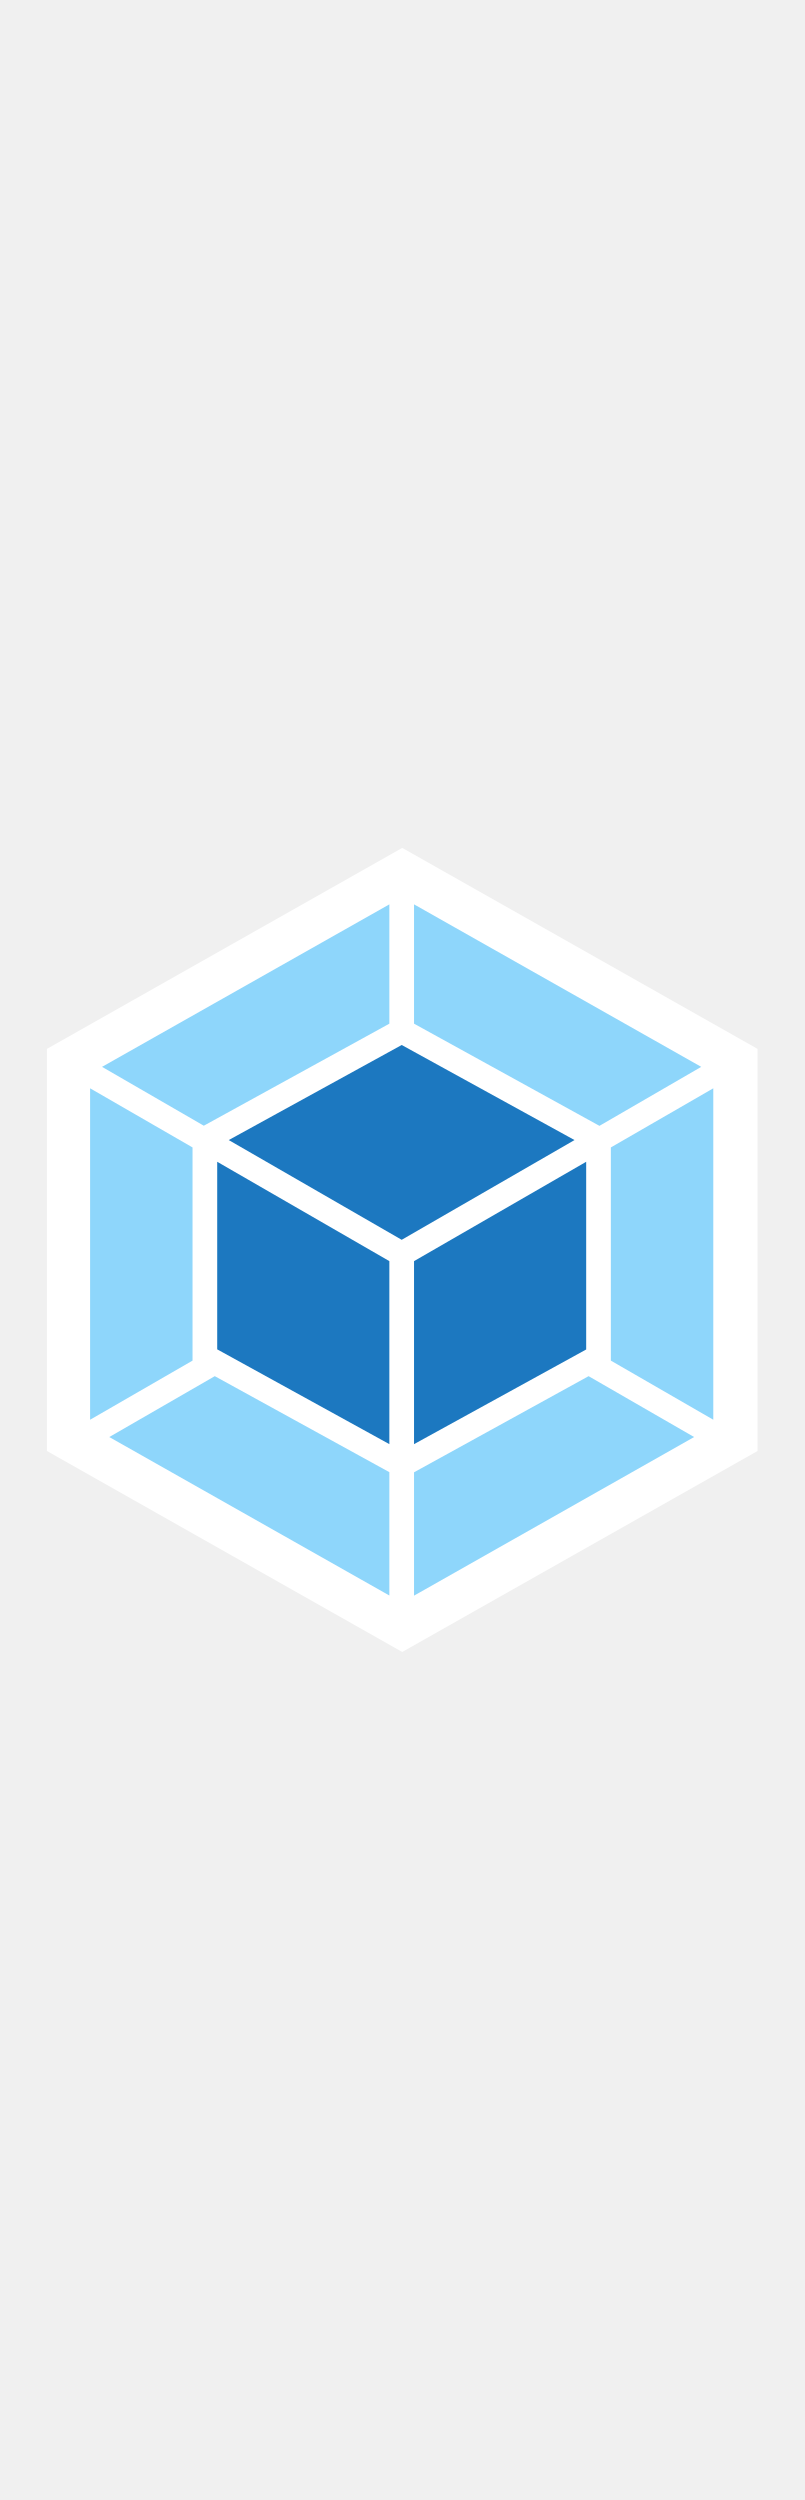
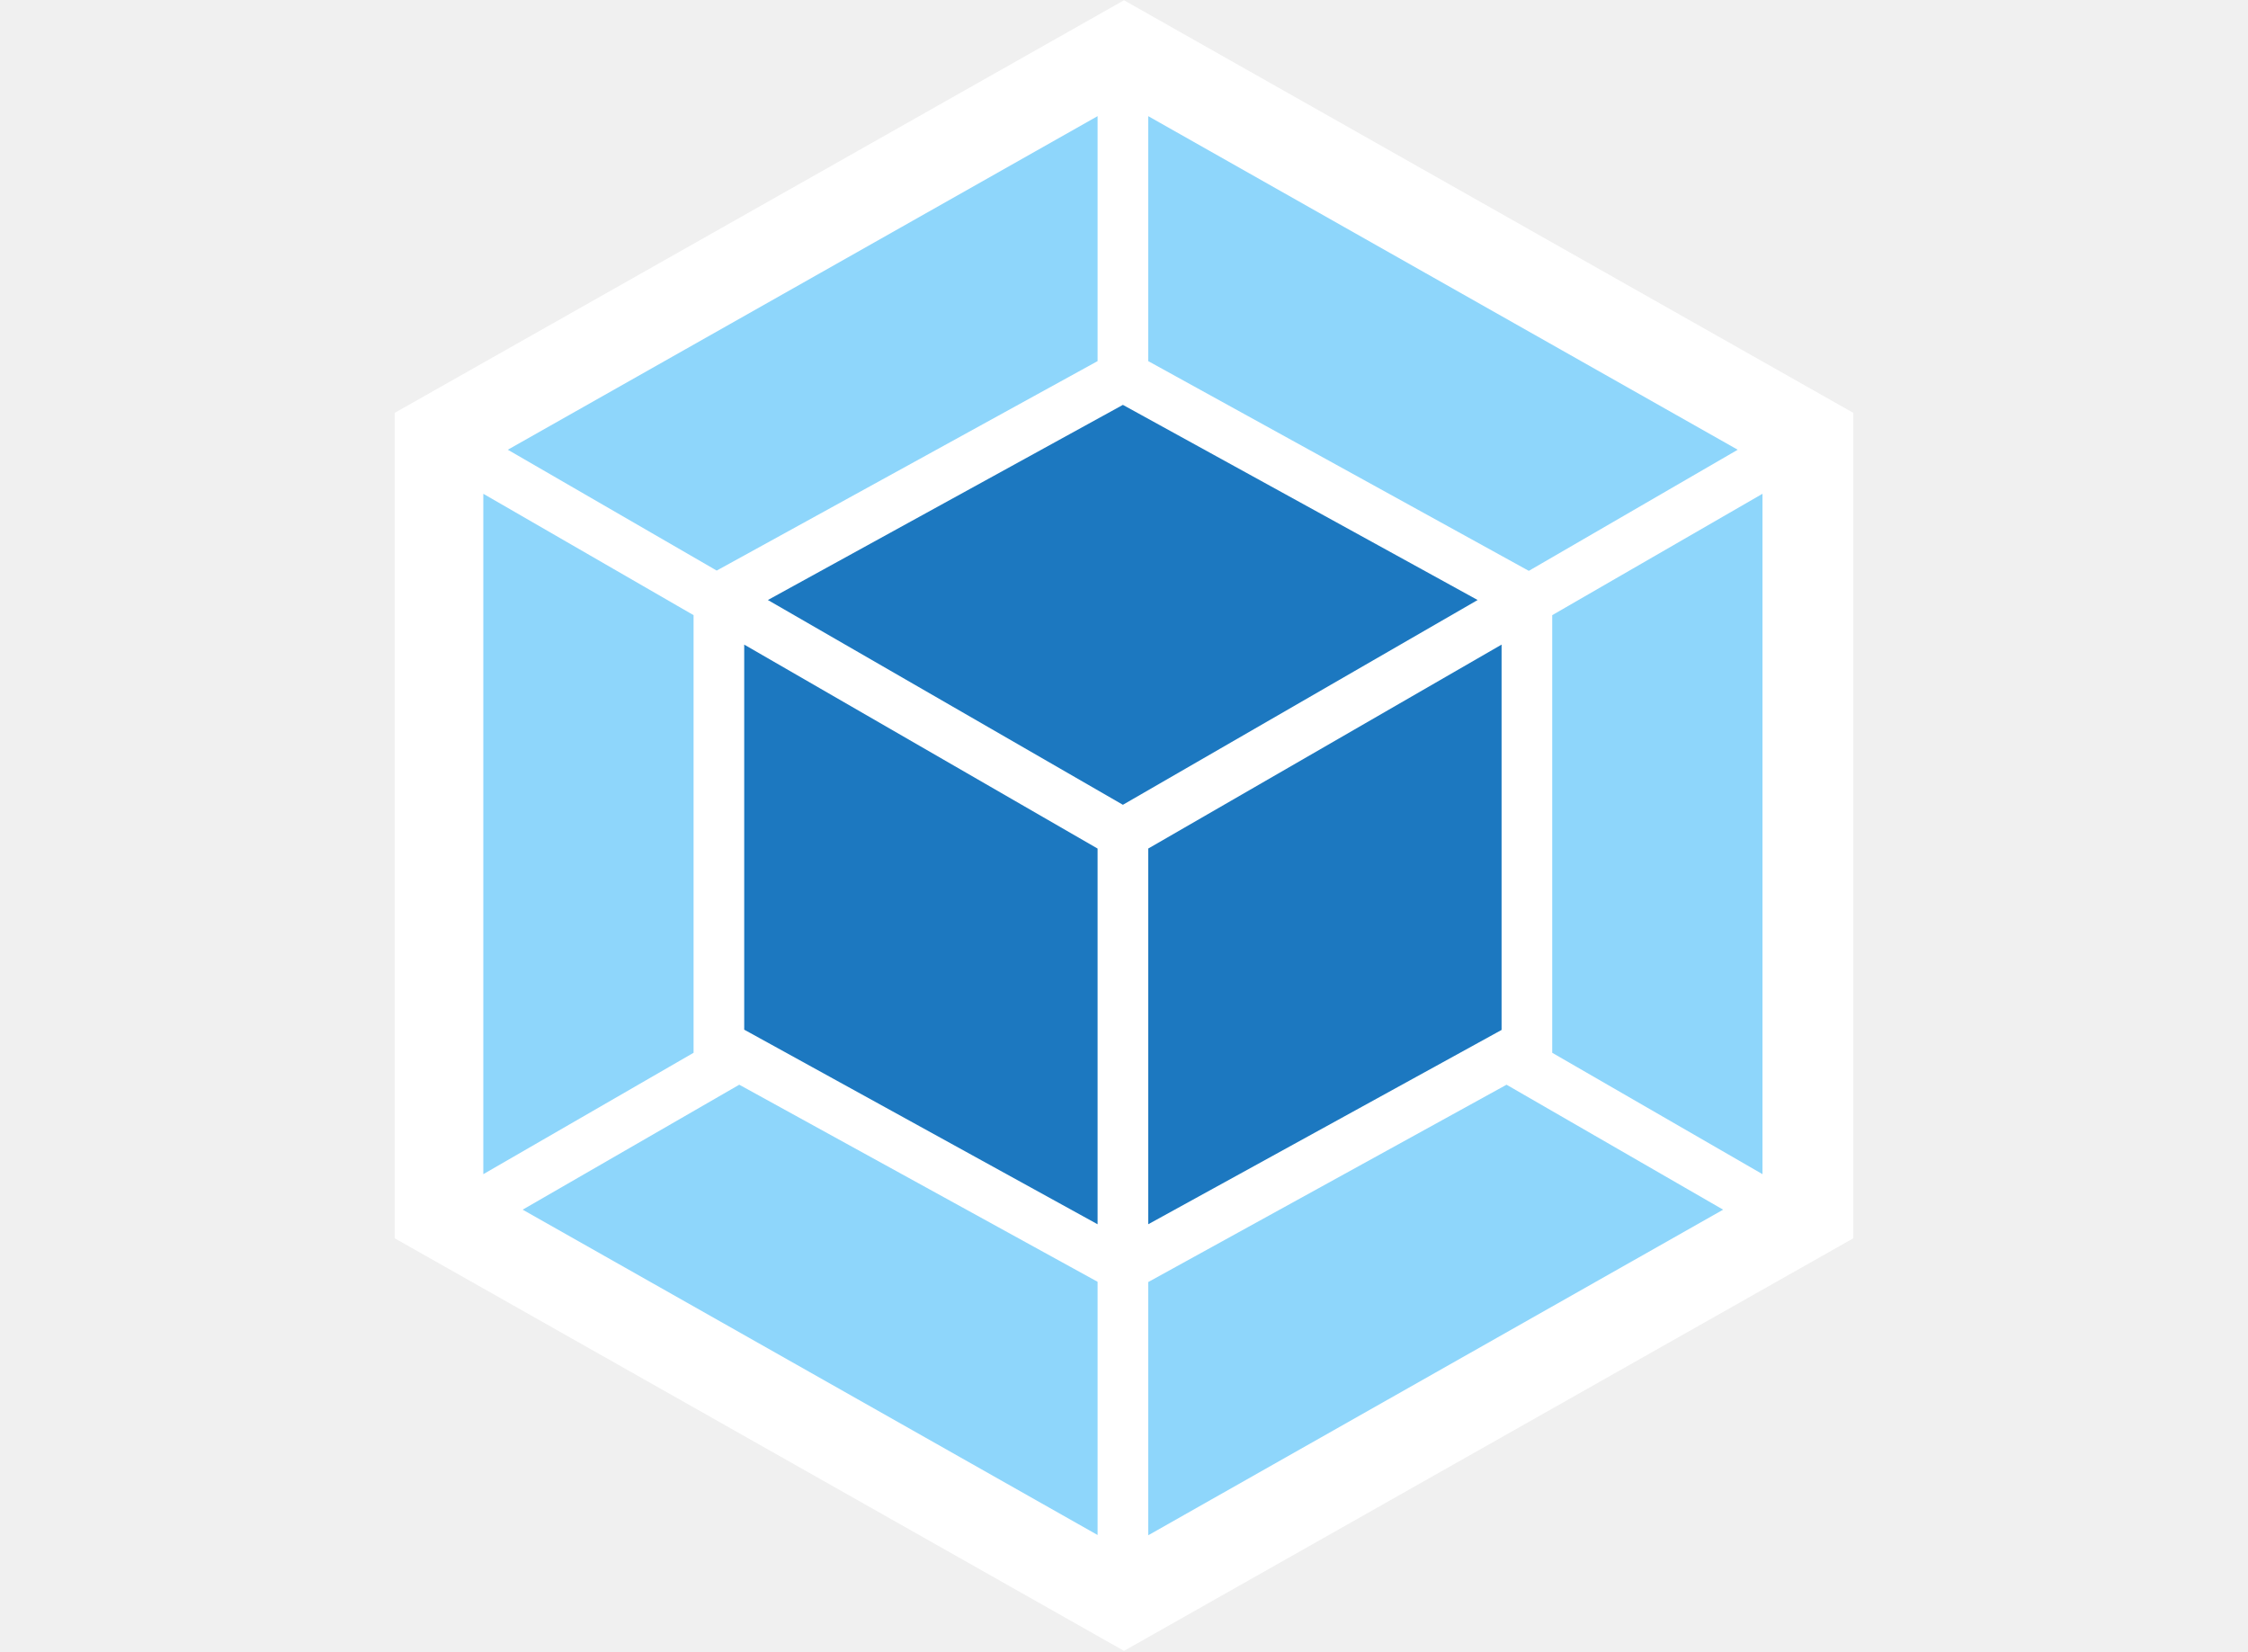
- <svg xmlns="http://www.w3.org/2000/svg" width="130" height="404" viewBox="0 0 600 600">
+ <svg xmlns="http://www.w3.org/2000/svg" width="550" height="404" viewBox="0 0 600 600">
  <path d="m300 .1 265 149.9v299.9l-265 149.9-265-149.9v-299.9z" fill="#fff" />
  <path d="m517.7 439.5-208.9 118.3v-92l130.2-71.7zm14.3-12.9v-247.2l-76.4 44.1v159zm-450.5 12.9 208.9 118.2v-92l-130.2-71.6zm-14.3-12.9v-247.2l76.4 44.1v159zm8.9-263.2 214.3-121.2v89l-137.3 75.5-1.1.6zm446.9 0-214.2-121.2v89l137.2 75.6 1.1.6z" fill="#8ed6fb" />
  <path d="m290.4 444.8-128.4-70.7v-139.9l128.4 74.1zm18.4 0 128.4-70.6v-140l-128.4 74.1zm-138.2-226.8 129-70.9 128.9 70.9-128.9 74.4z" fill="#1c78c0" />
</svg>
